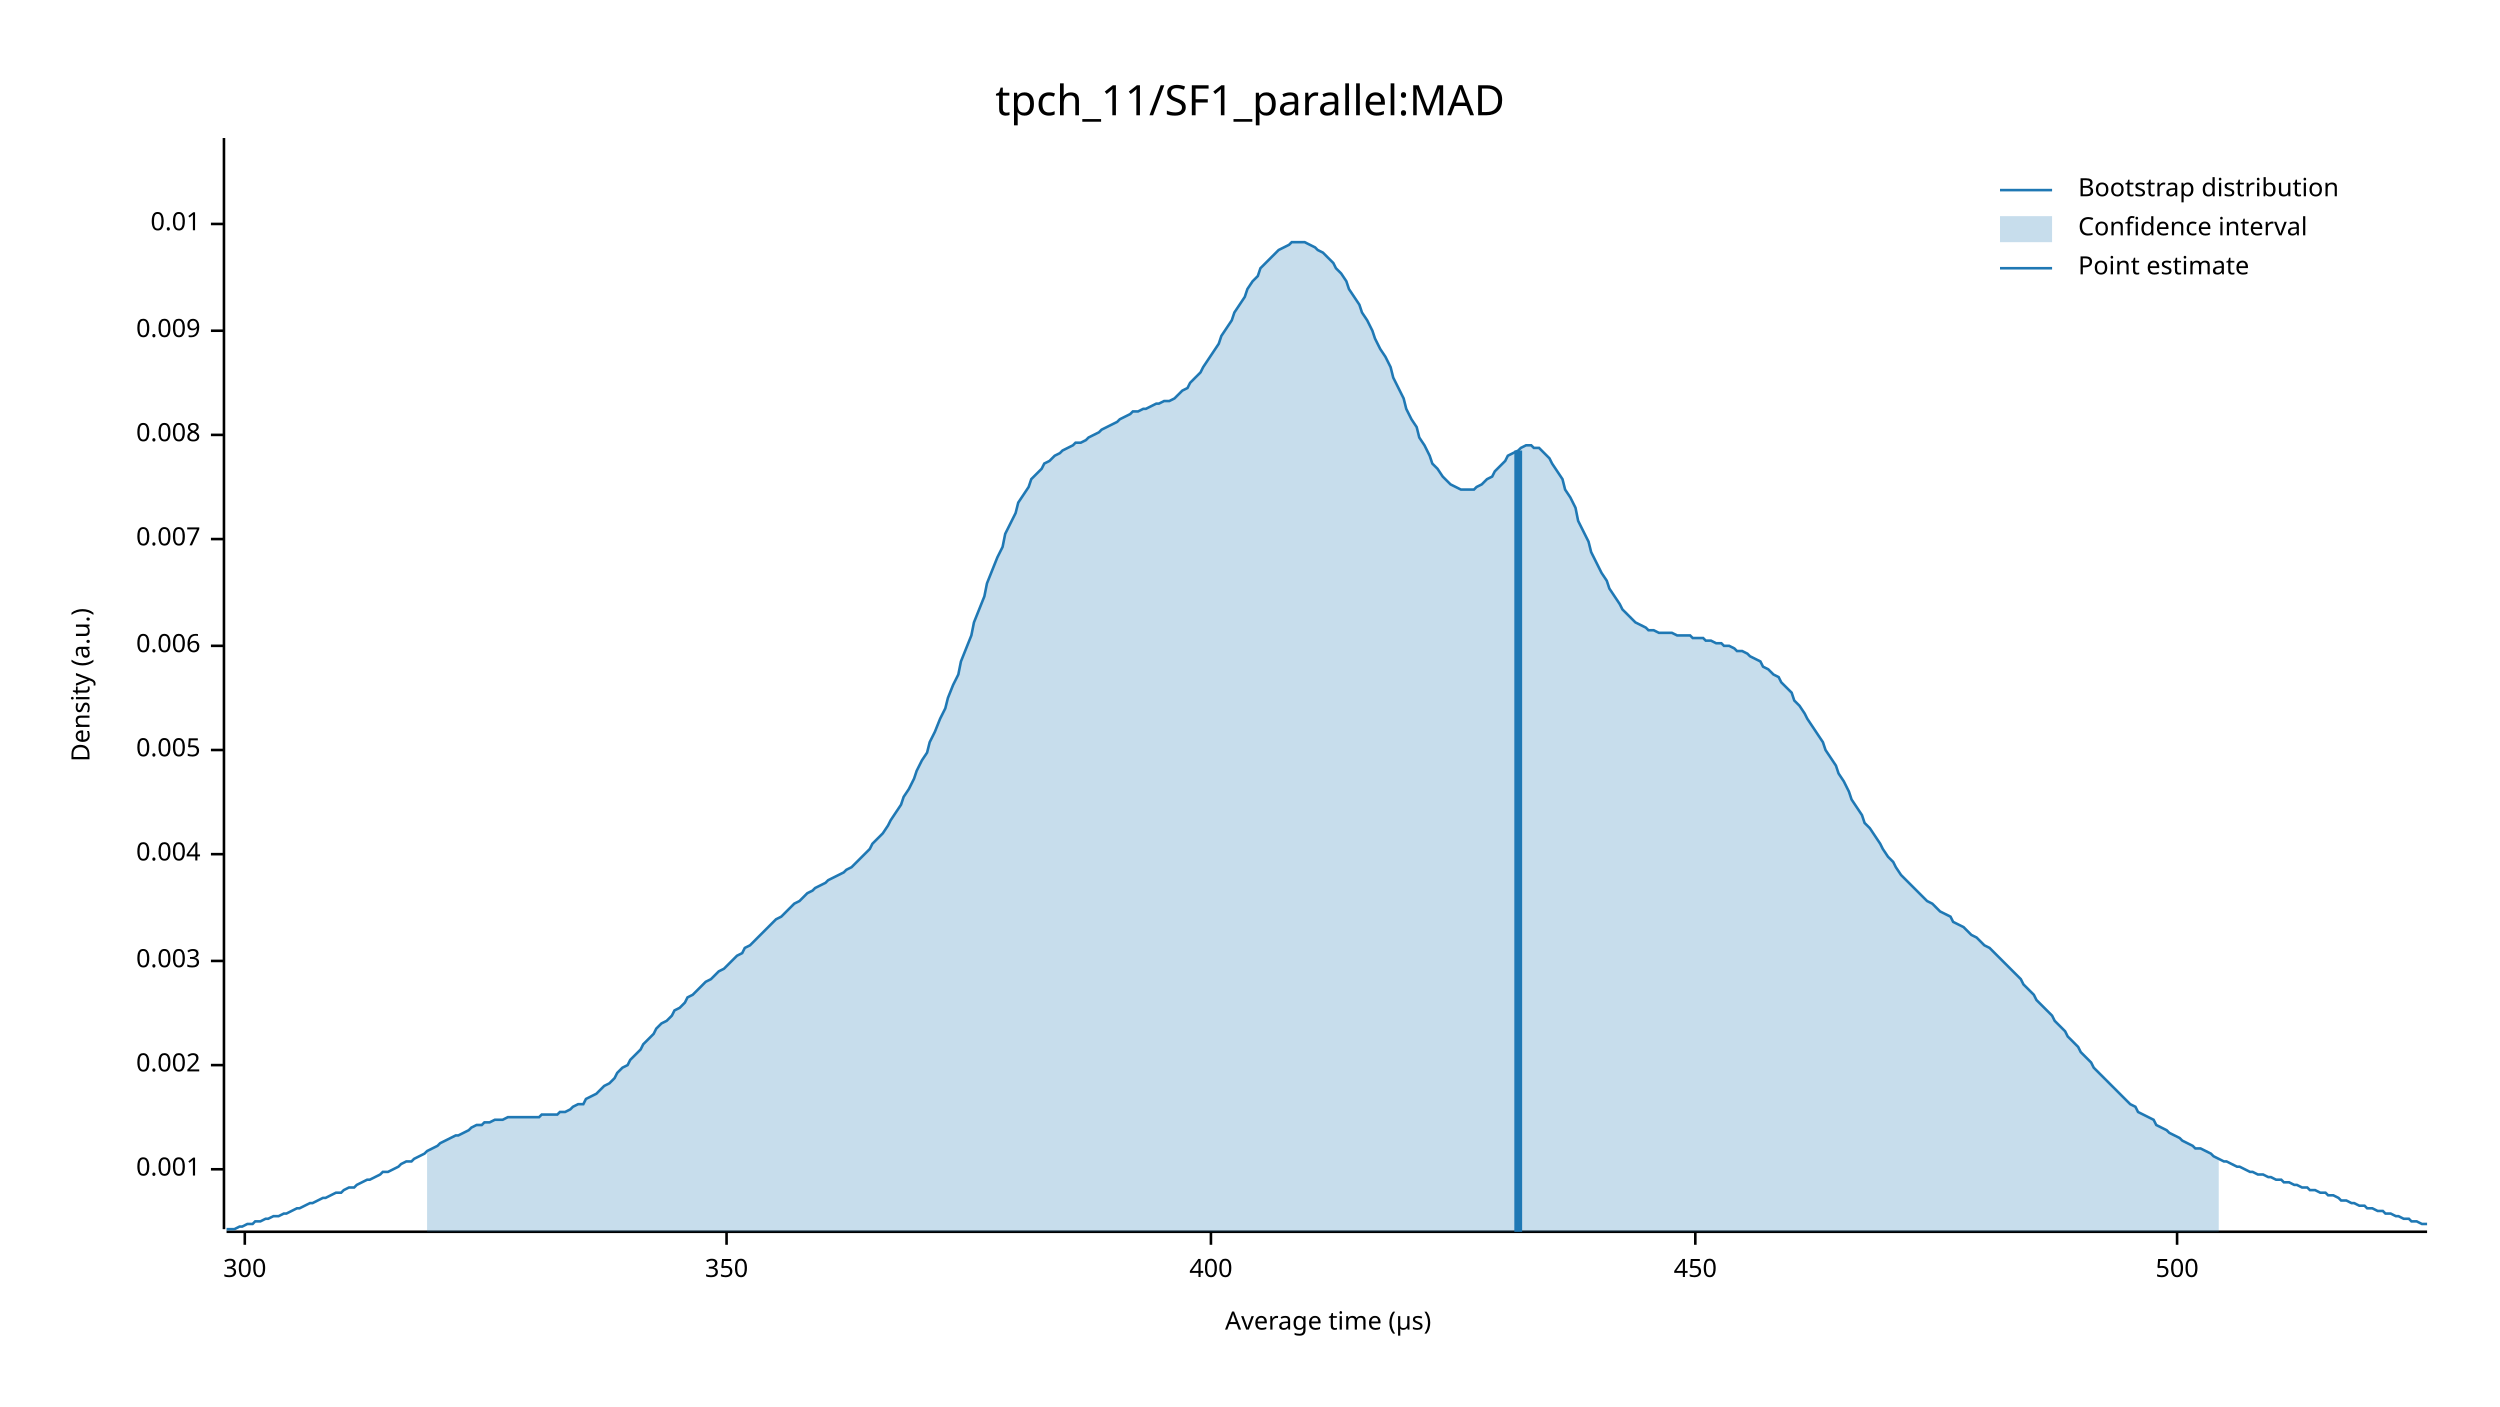
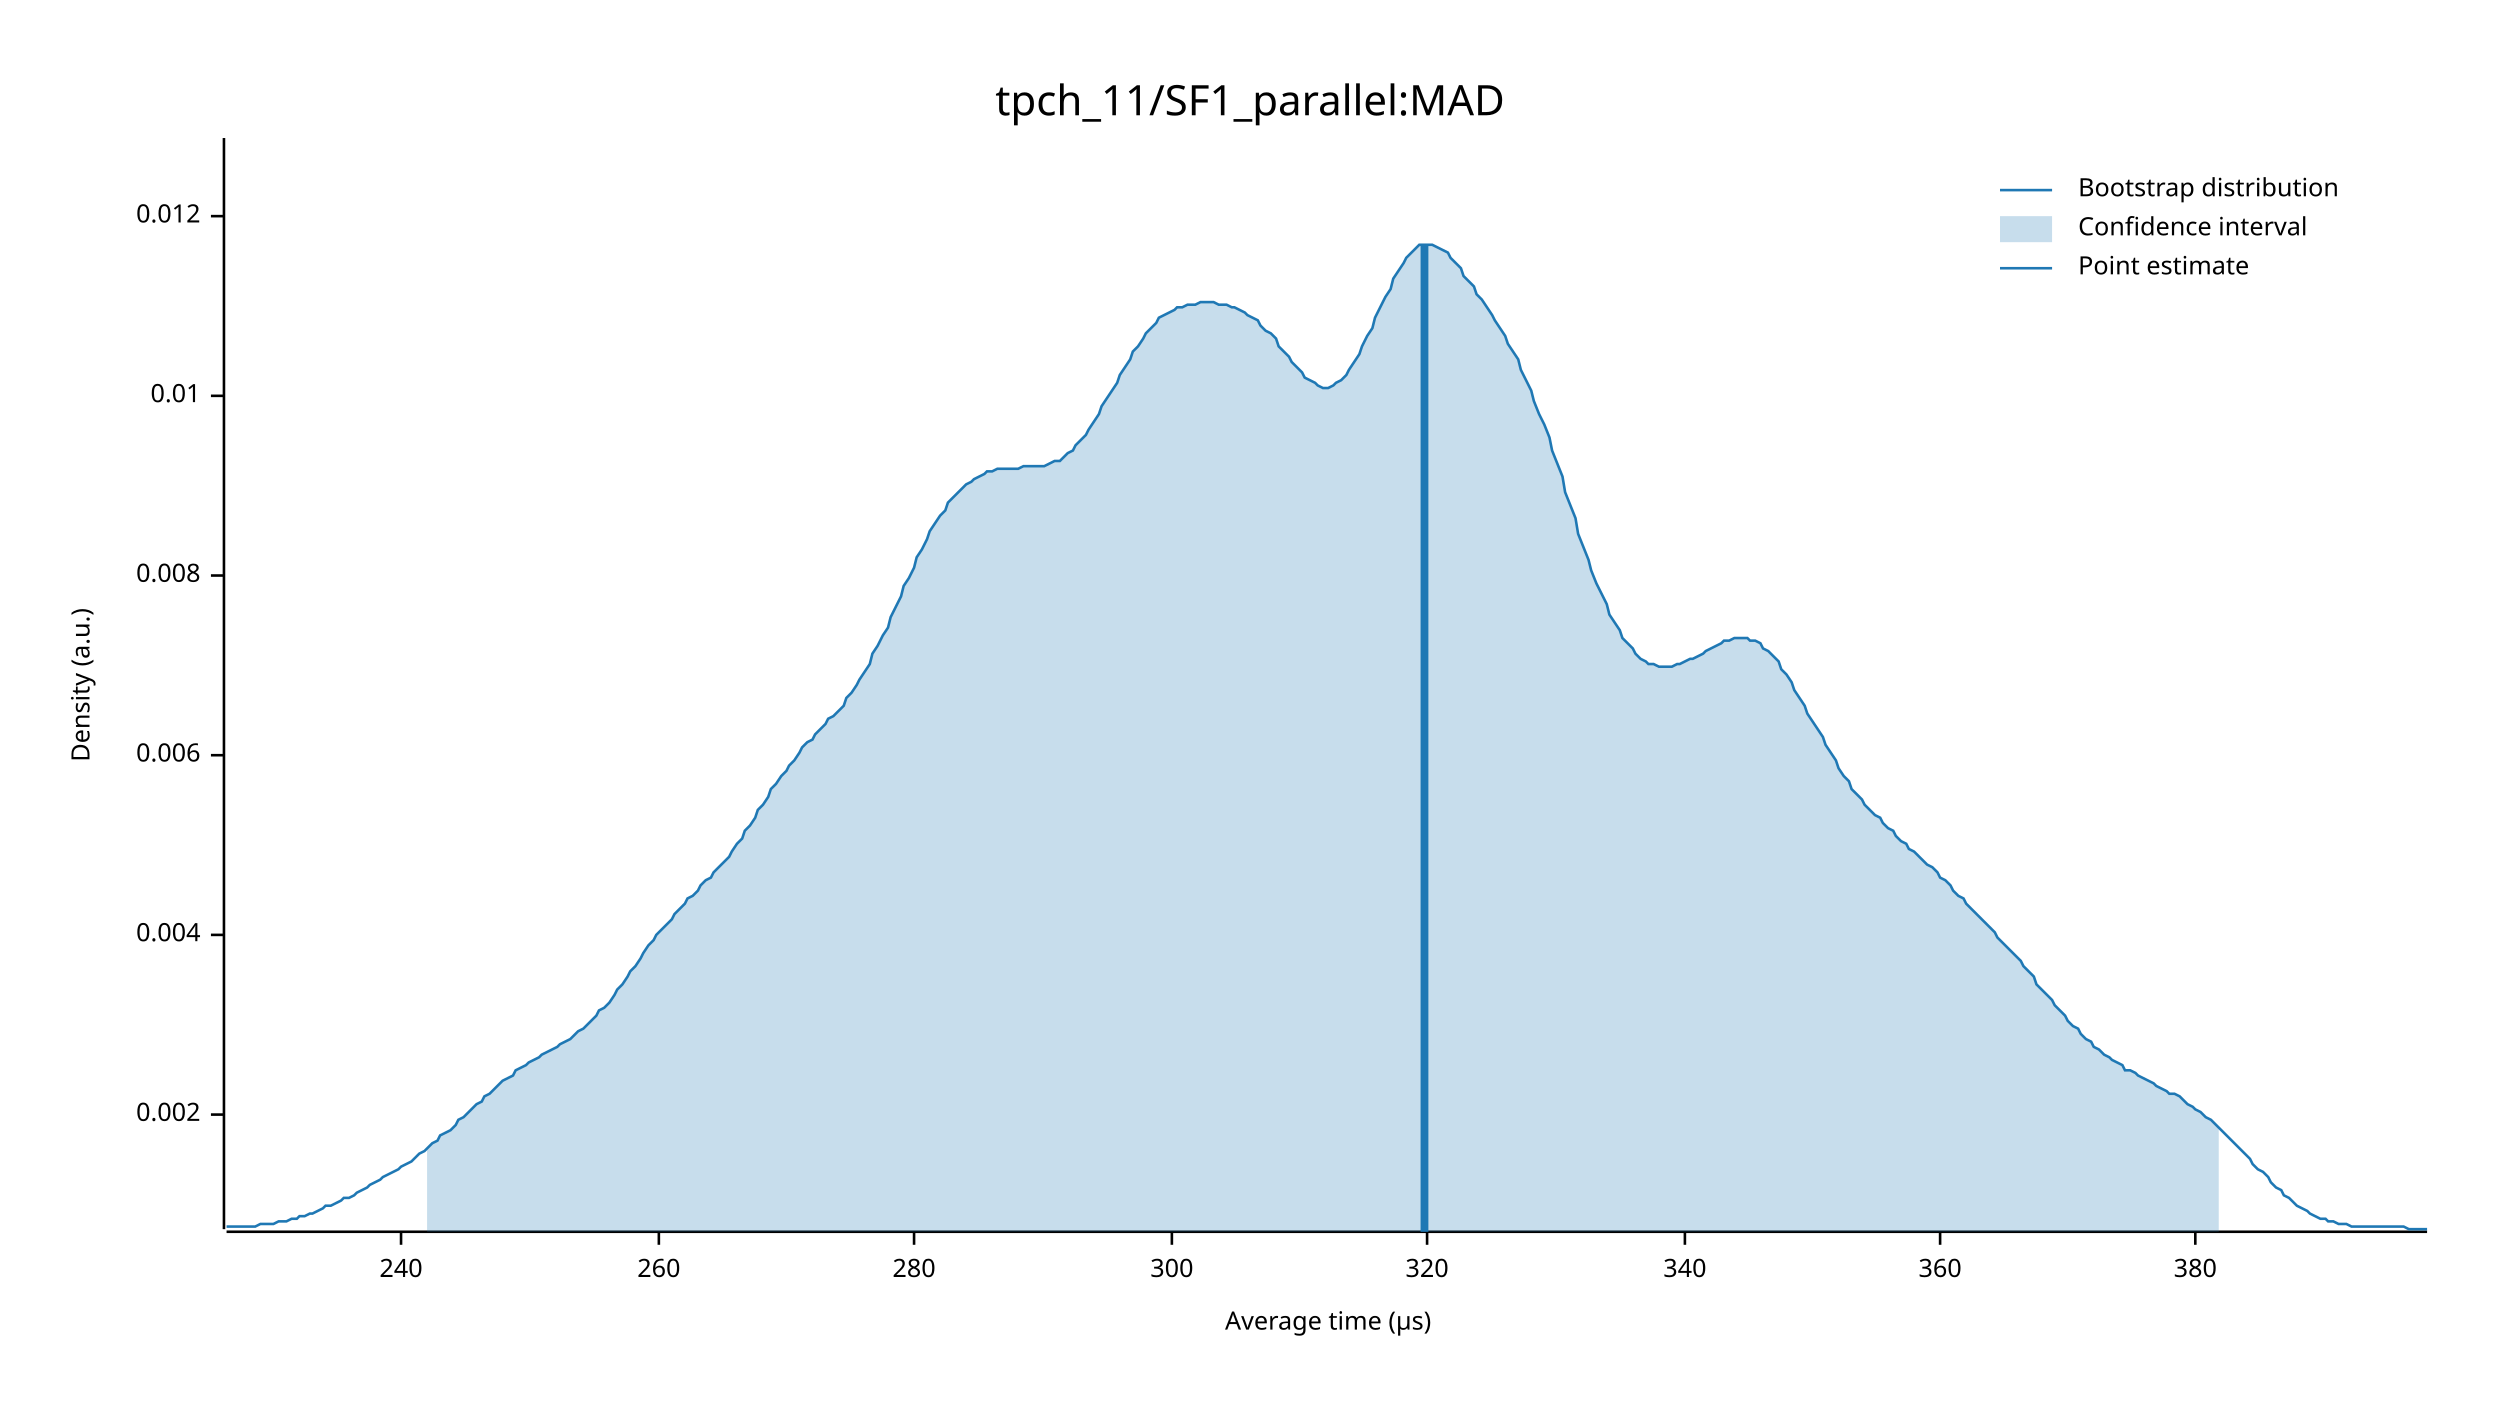
<svg xmlns="http://www.w3.org/2000/svg" width="960" height="540" viewBox="0 0 960 540">
  <text x="480" y="32" dy="0.76em" text-anchor="middle" font-family="sans-serif" font-size="16.129" opacity="1" fill="#000000">
tpch_11/SF1_parallel:MAD
</text>
  <text x="27" y="263" dy="0.76em" text-anchor="middle" font-family="sans-serif" font-size="9.677" opacity="1" fill="#000000" transform="rotate(270, 27, 263)">
Density (a.u.)
</text>
  <text x="510" y="513" dy="-0.5ex" text-anchor="middle" font-family="sans-serif" font-size="9.677" opacity="1" fill="#000000">
Average time (µs)
</text>
  <polyline fill="none" opacity="1" stroke="#000000" stroke-width="1" points="86,53 86,472 " />
-   <text x="77" y="449" dy="0.5ex" text-anchor="end" font-family="sans-serif" font-size="9.677" opacity="1" fill="#000000">
- 0.001
- </text>
-   <polyline fill="none" opacity="1" stroke="#000000" stroke-width="1" points="81,449 86,449 " />
-   <text x="77" y="409" dy="0.5ex" text-anchor="end" font-family="sans-serif" font-size="9.677" opacity="1" fill="#000000">
+   <text x="77" y="428" dy="0.5ex" text-anchor="end" font-family="sans-serif" font-size="9.677" opacity="1" fill="#000000">
0.002
</text>
-   <polyline fill="none" opacity="1" stroke="#000000" stroke-width="1" points="81,409 86,409 " />
-   <text x="77" y="369" dy="0.5ex" text-anchor="end" font-family="sans-serif" font-size="9.677" opacity="1" fill="#000000">
- 0.003
- </text>
-   <polyline fill="none" opacity="1" stroke="#000000" stroke-width="1" points="81,369 86,369 " />
-   <text x="77" y="328" dy="0.5ex" text-anchor="end" font-family="sans-serif" font-size="9.677" opacity="1" fill="#000000">
+   <polyline fill="none" opacity="1" stroke="#000000" stroke-width="1" points="81,428 86,428 " />
+   <text x="77" y="359" dy="0.5ex" text-anchor="end" font-family="sans-serif" font-size="9.677" opacity="1" fill="#000000">
0.004
</text>
-   <polyline fill="none" opacity="1" stroke="#000000" stroke-width="1" points="81,328 86,328 " />
-   <text x="77" y="288" dy="0.5ex" text-anchor="end" font-family="sans-serif" font-size="9.677" opacity="1" fill="#000000">
- 0.005
- </text>
-   <polyline fill="none" opacity="1" stroke="#000000" stroke-width="1" points="81,288 86,288 " />
-   <text x="77" y="248" dy="0.5ex" text-anchor="end" font-family="sans-serif" font-size="9.677" opacity="1" fill="#000000">
+   <polyline fill="none" opacity="1" stroke="#000000" stroke-width="1" points="81,359 86,359 " />
+   <text x="77" y="290" dy="0.5ex" text-anchor="end" font-family="sans-serif" font-size="9.677" opacity="1" fill="#000000">
0.006
</text>
-   <polyline fill="none" opacity="1" stroke="#000000" stroke-width="1" points="81,248 86,248 " />
-   <text x="77" y="207" dy="0.5ex" text-anchor="end" font-family="sans-serif" font-size="9.677" opacity="1" fill="#000000">
- 0.007
- </text>
-   <polyline fill="none" opacity="1" stroke="#000000" stroke-width="1" points="81,207 86,207 " />
-   <text x="77" y="167" dy="0.5ex" text-anchor="end" font-family="sans-serif" font-size="9.677" opacity="1" fill="#000000">
+   <polyline fill="none" opacity="1" stroke="#000000" stroke-width="1" points="81,290 86,290 " />
+   <text x="77" y="221" dy="0.5ex" text-anchor="end" font-family="sans-serif" font-size="9.677" opacity="1" fill="#000000">
0.008
</text>
-   <polyline fill="none" opacity="1" stroke="#000000" stroke-width="1" points="81,167 86,167 " />
-   <text x="77" y="127" dy="0.5ex" text-anchor="end" font-family="sans-serif" font-size="9.677" opacity="1" fill="#000000">
- 0.009
- </text>
-   <polyline fill="none" opacity="1" stroke="#000000" stroke-width="1" points="81,127 86,127 " />
-   <text x="77" y="86" dy="0.5ex" text-anchor="end" font-family="sans-serif" font-size="9.677" opacity="1" fill="#000000">
+   <polyline fill="none" opacity="1" stroke="#000000" stroke-width="1" points="81,221 86,221 " />
+   <text x="77" y="152" dy="0.5ex" text-anchor="end" font-family="sans-serif" font-size="9.677" opacity="1" fill="#000000">
0.01
</text>
-   <polyline fill="none" opacity="1" stroke="#000000" stroke-width="1" points="81,86 86,86 " />
+   <polyline fill="none" opacity="1" stroke="#000000" stroke-width="1" points="81,152 86,152 " />
+   <text x="77" y="83" dy="0.5ex" text-anchor="end" font-family="sans-serif" font-size="9.677" opacity="1" fill="#000000">
+ 0.012
+ </text>
+   <polyline fill="none" opacity="1" stroke="#000000" stroke-width="1" points="81,83 86,83 " />
  <polyline fill="none" opacity="1" stroke="#000000" stroke-width="1" points="87,473 932,473 " />
-   <text x="94" y="483" dy="0.76em" text-anchor="middle" font-family="sans-serif" font-size="9.677" opacity="1" fill="#000000">
+   <text x="154" y="483" dy="0.76em" text-anchor="middle" font-family="sans-serif" font-size="9.677" opacity="1" fill="#000000">
+ 240
+ </text>
+   <polyline fill="none" opacity="1" stroke="#000000" stroke-width="1" points="154,473 154,478 " />
+   <text x="253" y="483" dy="0.76em" text-anchor="middle" font-family="sans-serif" font-size="9.677" opacity="1" fill="#000000">
+ 260
+ </text>
+   <polyline fill="none" opacity="1" stroke="#000000" stroke-width="1" points="253,473 253,478 " />
+   <text x="351" y="483" dy="0.76em" text-anchor="middle" font-family="sans-serif" font-size="9.677" opacity="1" fill="#000000">
+ 280
+ </text>
+   <polyline fill="none" opacity="1" stroke="#000000" stroke-width="1" points="351,473 351,478 " />
+   <text x="450" y="483" dy="0.76em" text-anchor="middle" font-family="sans-serif" font-size="9.677" opacity="1" fill="#000000">
300
</text>
-   <polyline fill="none" opacity="1" stroke="#000000" stroke-width="1" points="94,473 94,478 " />
-   <text x="279" y="483" dy="0.76em" text-anchor="middle" font-family="sans-serif" font-size="9.677" opacity="1" fill="#000000">
- 350
+   <polyline fill="none" opacity="1" stroke="#000000" stroke-width="1" points="450,473 450,478 " />
+   <text x="548" y="483" dy="0.76em" text-anchor="middle" font-family="sans-serif" font-size="9.677" opacity="1" fill="#000000">
+ 320
</text>
-   <polyline fill="none" opacity="1" stroke="#000000" stroke-width="1" points="279,473 279,478 " />
-   <text x="465" y="483" dy="0.76em" text-anchor="middle" font-family="sans-serif" font-size="9.677" opacity="1" fill="#000000">
- 400
+   <polyline fill="none" opacity="1" stroke="#000000" stroke-width="1" points="548,473 548,478 " />
+   <text x="647" y="483" dy="0.76em" text-anchor="middle" font-family="sans-serif" font-size="9.677" opacity="1" fill="#000000">
+ 340
</text>
-   <polyline fill="none" opacity="1" stroke="#000000" stroke-width="1" points="465,473 465,478 " />
-   <text x="651" y="483" dy="0.76em" text-anchor="middle" font-family="sans-serif" font-size="9.677" opacity="1" fill="#000000">
- 450
+   <polyline fill="none" opacity="1" stroke="#000000" stroke-width="1" points="647,473 647,478 " />
+   <text x="745" y="483" dy="0.76em" text-anchor="middle" font-family="sans-serif" font-size="9.677" opacity="1" fill="#000000">
+ 360
</text>
-   <polyline fill="none" opacity="1" stroke="#000000" stroke-width="1" points="651,473 651,478 " />
-   <text x="836" y="483" dy="0.76em" text-anchor="middle" font-family="sans-serif" font-size="9.677" opacity="1" fill="#000000">
- 500
+   <polyline fill="none" opacity="1" stroke="#000000" stroke-width="1" points="745,473 745,478 " />
+   <text x="843" y="483" dy="0.76em" text-anchor="middle" font-family="sans-serif" font-size="9.677" opacity="1" fill="#000000">
+ 380
</text>
-   <polyline fill="none" opacity="1" stroke="#000000" stroke-width="1" points="836,473 836,478 " />
-   <polyline fill="none" opacity="1" stroke="#1F78B4" stroke-width="1" points="87,472 88,472 90,472 92,471 93,471 95,470 97,470 98,469 100,469 102,468 103,468 105,467 107,467 109,466 110,466 112,465 114,464 115,464 117,463 119,462 120,462 122,461 124,460 125,460 127,459 129,458 131,458 132,457 134,456 136,456 137,455 139,454 141,453 142,453 144,452 146,451 147,450 149,450 151,449 153,448 154,447 156,446 158,446 159,445 161,444 163,443 164,442 166,441 168,440 169,439 171,438 173,437 175,436 176,436 178,435 180,434 181,433 183,432 185,432 186,431 188,431 190,430 191,430 193,430 195,429 197,429 198,429 200,429 202,429 203,429 205,429 207,429 208,428 210,428 212,428 214,428 215,427 217,427 219,426 220,425 222,424 224,424 225,422 227,421 229,420 230,419 232,417 234,416 236,414 237,412 239,410 241,409 242,407 244,405 246,403 247,401 249,399 251,397 252,395 254,393 256,392 258,390 259,388 261,387 263,385 264,383 266,382 268,380 269,379 271,377 273,376 274,375 276,373 278,372 280,370 281,369 283,367 285,366 286,364 288,363 290,361 291,360 293,358 295,356 296,355 298,353 300,352 302,350 303,349 305,347 307,346 308,345 310,343 312,342 313,341 315,340 317,339 318,338 320,337 322,336 324,335 325,334 327,333 329,331 330,330 332,328 334,326 335,324 337,322 339,320 341,317 342,315 344,312 346,309 347,306 349,303 351,299 352,296 354,292 356,289 357,285 359,281 361,276 363,272 364,268 366,263 368,259 369,254 371,249 373,244 374,239 376,234 378,229 379,224 381,219 383,214 385,210 386,205 388,201 390,197 391,193 393,190 395,187 396,184 398,182 400,180 401,178 403,177 405,175 407,174 408,173 410,172 412,171 413,170 415,170 417,169 418,168 420,167 422,166 423,165 425,164 427,163 429,162 430,161 432,160 434,159 435,158 437,158 439,157 440,157 442,156 444,155 445,155 447,154 449,154 451,153 452,152 454,150 456,149 457,147 459,145 461,143 462,141 464,138 466,135 468,132 469,129 471,126 473,123 474,120 476,117 478,114 479,111 481,108 483,106 484,103 486,101 488,99 490,97 491,96 493,95 495,94 496,93 498,93 500,93 501,93 503,94 505,95 506,96 508,97 510,99 512,101 513,103 515,105 517,108 518,111 520,114 522,117 523,120 525,123 527,127 528,130 530,134 532,137 534,141 535,145 537,149 539,153 540,157 542,161 544,164 545,168 547,171 549,175 550,178 552,180 554,183 556,185 557,186 559,187 561,188 562,188 564,188 566,188 567,187 569,186 571,184 573,183 574,181 576,179 578,177 579,175 581,174 583,173 584,172 586,171 588,171 589,172 591,172 593,174 595,176 596,178 598,181 600,184 601,188 603,191 605,195 606,200 608,204 610,208 611,212 613,216 615,220 617,223 618,226 620,229 622,232 623,234 625,236 627,238 628,239 630,240 632,241 633,242 635,242 637,243 639,243 640,243 642,243 644,244 645,244 647,244 649,244 650,245 652,245 654,245 655,246 657,246 659,247 661,247 662,248 664,248 666,249 667,250 669,250 671,251 672,252 674,253 676,254 677,256 679,257 681,259 683,260 684,262 686,264 688,266 689,269 691,271 693,274 694,276 696,279 698,282 700,285 701,288 703,291 705,294 706,297 708,300 710,304 711,307 713,310 715,313 716,316 718,318 720,321 722,324 723,326 725,329 727,331 728,333 730,336 732,338 733,339 735,341 737,343 738,344 740,346 742,347 744,349 745,350 747,351 749,352 750,354 752,355 754,356 755,357 757,359 759,360 760,361 762,363 764,364 766,366 767,367 769,369 771,371 772,372 774,374 776,376 777,378 779,380 781,382 782,384 784,386 786,388 788,390 789,392 791,394 793,396 794,398 796,400 798,402 799,404 801,406 803,408 804,410 806,412 808,414 810,416 811,417 813,419 815,421 816,422 818,424 820,425 821,427 823,428 825,429 827,430 828,432 830,433 832,434 833,435 835,436 837,437 838,438 840,439 842,440 843,441 845,441 847,442 849,443 850,444 852,445 854,446 855,446 857,447 859,448 860,448 862,449 864,450 865,450 867,451 869,451 871,452 872,452 874,453 876,453 877,454 879,454 881,455 882,455 884,456 886,456 887,457 889,457 891,458 893,458 894,459 896,459 898,460 899,461 901,461 903,462 904,462 906,463 908,463 909,464 911,464 913,465 915,465 916,466 918,466 920,467 921,467 923,468 925,468 926,469 928,469 930,470 932,470 " />
-   <polygon opacity="0.25" fill="#1F78B4" points="164,442 166,441 168,440 169,439 171,438 173,437 175,436 176,436 178,435 180,434 181,433 183,432 185,432 186,431 188,431 190,430 191,430 193,430 195,429 197,429 198,429 200,429 202,429 203,429 205,429 207,429 208,428 210,428 212,428 214,428 215,427 217,427 219,426 220,425 222,424 224,424 225,422 227,421 229,420 230,419 232,417 234,416 236,414 237,412 239,410 241,409 242,407 244,405 246,403 247,401 249,399 251,397 252,395 254,393 256,392 258,390 259,388 261,387 263,385 264,383 266,382 268,380 269,379 271,377 273,376 274,375 276,373 278,372 280,370 281,369 283,367 285,366 286,364 288,363 290,361 291,360 293,358 295,356 296,355 298,353 300,352 302,350 303,349 305,347 307,346 308,345 310,343 312,342 313,341 315,340 317,339 318,338 320,337 322,336 324,335 325,334 327,333 329,331 330,330 332,328 334,326 335,324 337,322 339,320 341,317 342,315 344,312 346,309 347,306 349,303 351,299 352,296 354,292 356,289 357,285 359,281 361,276 363,272 364,268 366,263 368,259 369,254 371,249 373,244 374,239 376,234 378,229 379,224 381,219 383,214 385,210 386,205 388,201 390,197 391,193 393,190 395,187 396,184 398,182 400,180 401,178 403,177 405,175 407,174 408,173 410,172 412,171 413,170 415,170 417,169 418,168 420,167 422,166 423,165 425,164 427,163 429,162 430,161 432,160 434,159 435,158 437,158 439,157 440,157 442,156 444,155 445,155 447,154 449,154 451,153 452,152 454,150 456,149 457,147 459,145 461,143 462,141 464,138 466,135 468,132 469,129 471,126 473,123 474,120 476,117 478,114 479,111 481,108 483,106 484,103 486,101 488,99 490,97 491,96 493,95 495,94 496,93 498,93 500,93 501,93 503,94 505,95 506,96 508,97 510,99 512,101 513,103 515,105 517,108 518,111 520,114 522,117 523,120 525,123 527,127 528,130 530,134 532,137 534,141 535,145 537,149 539,153 540,157 542,161 544,164 545,168 547,171 549,175 550,178 552,180 554,183 556,185 557,186 559,187 561,188 562,188 564,188 566,188 567,187 569,186 571,184 573,183 574,181 576,179 578,177 579,175 581,174 583,173 584,172 586,171 588,171 589,172 591,172 593,174 595,176 596,178 598,181 600,184 601,188 603,191 605,195 606,200 608,204 610,208 611,212 613,216 615,220 617,223 618,226 620,229 622,232 623,234 625,236 627,238 628,239 630,240 632,241 633,242 635,242 637,243 639,243 640,243 642,243 644,244 645,244 647,244 649,244 650,245 652,245 654,245 655,246 657,246 659,247 661,247 662,248 664,248 666,249 667,250 669,250 671,251 672,252 674,253 676,254 677,256 679,257 681,259 683,260 684,262 686,264 688,266 689,269 691,271 693,274 694,276 696,279 698,282 700,285 701,288 703,291 705,294 706,297 708,300 710,304 711,307 713,310 715,313 716,316 718,318 720,321 722,324 723,326 725,329 727,331 728,333 730,336 732,338 733,339 735,341 737,343 738,344 740,346 742,347 744,349 745,350 747,351 749,352 750,354 752,355 754,356 755,357 757,359 759,360 760,361 762,363 764,364 766,366 767,367 769,369 771,371 772,372 774,374 776,376 777,378 779,380 781,382 782,384 784,386 786,388 788,390 789,392 791,394 793,396 794,398 796,400 798,402 799,404 801,406 803,408 804,410 806,412 808,414 810,416 811,417 813,419 815,421 816,422 818,424 820,425 821,427 823,428 825,429 827,430 828,432 830,433 832,434 833,435 835,436 837,437 838,438 840,439 842,440 843,441 845,441 847,442 849,443 850,444 852,445 852,473 164,473 " />
-   <polyline fill="none" opacity="1" stroke="#1F78B4" stroke-width="3" points="583,473 583,173 " />
+   <polyline fill="none" opacity="1" stroke="#000000" stroke-width="1" points="843,473 843,478 " />
+   <polyline fill="none" opacity="1" stroke="#1F78B4" stroke-width="1" points="87,471 88,471 90,471 92,471 93,471 95,471 97,471 98,471 100,470 102,470 103,470 105,470 107,469 109,469 110,469 112,468 114,468 115,467 117,467 119,466 120,466 122,465 124,464 125,463 127,463 129,462 131,461 132,460 134,460 136,459 137,458 139,457 141,456 142,455 144,454 146,453 147,452 149,451 151,450 153,449 154,448 156,447 158,446 159,445 161,443 163,442 164,441 166,439 168,438 169,436 171,435 173,434 175,432 176,430 178,429 180,427 181,426 183,424 185,423 186,421 188,420 190,418 191,417 193,415 195,414 197,413 198,411 200,410 202,409 203,408 205,407 207,406 208,405 210,404 212,403 214,402 215,401 217,400 219,399 220,398 222,396 224,395 225,394 227,392 229,390 230,388 232,387 234,385 236,382 237,380 239,378 241,375 242,373 244,371 246,368 247,366 249,363 251,361 252,359 254,357 256,355 258,353 259,351 261,349 263,347 264,345 266,344 268,342 269,340 271,338 273,337 274,335 276,333 278,331 280,329 281,327 283,324 285,322 286,319 288,317 290,314 291,311 293,309 295,306 296,303 298,301 300,298 302,296 303,294 305,292 307,289 308,287 310,285 312,284 313,282 315,280 317,278 318,276 320,275 322,273 324,271 325,268 327,266 329,263 330,261 332,258 334,255 335,251 337,248 339,244 341,241 342,237 344,233 346,229 347,225 349,222 351,218 352,214 354,211 356,207 357,204 359,201 361,198 363,196 364,193 366,191 368,189 369,188 371,186 373,185 374,184 376,183 378,182 379,181 381,181 383,180 385,180 386,180 388,180 390,180 391,180 393,179 395,179 396,179 398,179 400,179 401,179 403,178 405,177 407,177 408,176 410,174 412,173 413,171 415,169 417,167 418,165 420,162 422,159 423,156 425,153 427,150 429,147 430,144 432,141 434,138 435,135 437,133 439,130 440,128 442,126 444,124 445,122 447,121 449,120 451,119 452,118 454,118 456,117 457,117 459,117 461,116 462,116 464,116 466,116 468,117 469,117 471,117 473,118 474,118 476,119 478,120 479,121 481,122 483,123 484,125 486,127 488,128 490,130 491,133 493,135 495,137 496,139 498,141 500,143 501,145 503,146 505,147 506,148 508,149 510,149 512,148 513,147 515,146 517,144 518,142 520,139 522,136 523,133 525,129 527,126 528,122 530,118 532,114 534,111 535,107 537,104 539,101 540,99 542,97 544,95 545,94 547,94 549,94 550,94 552,95 554,96 556,97 557,99 559,101 561,103 562,106 564,108 566,110 567,113 569,115 571,118 573,121 574,123 576,126 578,129 579,132 581,135 583,138 584,142 586,146 588,150 589,154 591,159 593,163 595,168 596,173 598,178 600,183 601,189 603,194 605,199 606,205 608,210 610,215 611,219 613,224 615,228 617,232 618,236 620,239 622,242 623,245 625,247 627,249 628,251 630,253 632,254 633,255 635,255 637,256 639,256 640,256 642,256 644,255 645,255 647,254 649,253 650,253 652,252 654,251 655,250 657,249 659,248 661,247 662,246 664,246 666,245 667,245 669,245 671,245 672,246 674,246 676,247 677,249 679,250 681,252 683,254 684,257 686,259 688,262 689,265 691,268 693,271 694,274 696,277 698,280 700,283 701,286 703,289 705,292 706,295 708,298 710,300 711,303 713,305 715,307 716,309 718,311 720,313 722,314 723,316 725,318 727,319 728,321 730,323 732,324 733,326 735,327 737,329 738,330 740,332 742,333 744,335 745,337 747,338 749,340 750,342 752,344 754,345 755,347 757,349 759,351 760,352 762,354 764,356 766,358 767,360 769,362 771,364 772,365 774,367 776,369 777,371 779,373 781,375 782,378 784,380 786,382 788,384 789,386 791,388 793,390 794,392 796,394 798,395 799,397 801,399 803,400 804,402 806,403 808,405 810,406 811,407 813,408 815,409 816,411 818,411 820,412 821,413 823,414 825,415 827,416 828,417 830,418 832,419 833,420 835,420 837,421 838,422 840,424 842,425 843,426 845,427 847,429 849,430 850,431 852,433 854,435 855,436 857,438 859,440 860,441 862,443 864,445 865,447 867,449 869,450 871,452 872,454 874,456 876,457 877,459 879,460 881,462 882,463 884,464 886,465 887,466 889,467 891,468 893,468 894,469 896,469 898,470 899,470 901,470 903,471 904,471 906,471 908,471 909,471 911,471 913,471 915,471 916,471 918,471 920,471 921,471 923,471 925,472 926,472 928,472 930,472 932,472 " />
+   <polygon opacity="0.25" fill="#1F78B4" points="164,441 166,439 168,438 169,436 171,435 173,434 175,432 176,430 178,429 180,427 181,426 183,424 185,423 186,421 188,420 190,418 191,417 193,415 195,414 197,413 198,411 200,410 202,409 203,408 205,407 207,406 208,405 210,404 212,403 214,402 215,401 217,400 219,399 220,398 222,396 224,395 225,394 227,392 229,390 230,388 232,387 234,385 236,382 237,380 239,378 241,375 242,373 244,371 246,368 247,366 249,363 251,361 252,359 254,357 256,355 258,353 259,351 261,349 263,347 264,345 266,344 268,342 269,340 271,338 273,337 274,335 276,333 278,331 280,329 281,327 283,324 285,322 286,319 288,317 290,314 291,311 293,309 295,306 296,303 298,301 300,298 302,296 303,294 305,292 307,289 308,287 310,285 312,284 313,282 315,280 317,278 318,276 320,275 322,273 324,271 325,268 327,266 329,263 330,261 332,258 334,255 335,251 337,248 339,244 341,241 342,237 344,233 346,229 347,225 349,222 351,218 352,214 354,211 356,207 357,204 359,201 361,198 363,196 364,193 366,191 368,189 369,188 371,186 373,185 374,184 376,183 378,182 379,181 381,181 383,180 385,180 386,180 388,180 390,180 391,180 393,179 395,179 396,179 398,179 400,179 401,179 403,178 405,177 407,177 408,176 410,174 412,173 413,171 415,169 417,167 418,165 420,162 422,159 423,156 425,153 427,150 429,147 430,144 432,141 434,138 435,135 437,133 439,130 440,128 442,126 444,124 445,122 447,121 449,120 451,119 452,118 454,118 456,117 457,117 459,117 461,116 462,116 464,116 466,116 468,117 469,117 471,117 473,118 474,118 476,119 478,120 479,121 481,122 483,123 484,125 486,127 488,128 490,130 491,133 493,135 495,137 496,139 498,141 500,143 501,145 503,146 505,147 506,148 508,149 510,149 512,148 513,147 515,146 517,144 518,142 520,139 522,136 523,133 525,129 527,126 528,122 530,118 532,114 534,111 535,107 537,104 539,101 540,99 542,97 544,95 545,94 547,94 549,94 550,94 552,95 554,96 556,97 557,99 559,101 561,103 562,106 564,108 566,110 567,113 569,115 571,118 573,121 574,123 576,126 578,129 579,132 581,135 583,138 584,142 586,146 588,150 589,154 591,159 593,163 595,168 596,173 598,178 600,183 601,189 603,194 605,199 606,205 608,210 610,215 611,219 613,224 615,228 617,232 618,236 620,239 622,242 623,245 625,247 627,249 628,251 630,253 632,254 633,255 635,255 637,256 639,256 640,256 642,256 644,255 645,255 647,254 649,253 650,253 652,252 654,251 655,250 657,249 659,248 661,247 662,246 664,246 666,245 667,245 669,245 671,245 672,246 674,246 676,247 677,249 679,250 681,252 683,254 684,257 686,259 688,262 689,265 691,268 693,271 694,274 696,277 698,280 700,283 701,286 703,289 705,292 706,295 708,298 710,300 711,303 713,305 715,307 716,309 718,311 720,313 722,314 723,316 725,318 727,319 728,321 730,323 732,324 733,326 735,327 737,329 738,330 740,332 742,333 744,335 745,337 747,338 749,340 750,342 752,344 754,345 755,347 757,349 759,351 760,352 762,354 764,356 766,358 767,360 769,362 771,364 772,365 774,367 776,369 777,371 779,373 781,375 782,378 784,380 786,382 788,384 789,386 791,388 793,390 794,392 796,394 798,395 799,397 801,399 803,400 804,402 806,403 808,405 810,406 811,407 813,408 815,409 816,411 818,411 820,412 821,413 823,414 825,415 827,416 828,417 830,418 832,419 833,420 835,420 837,421 838,422 840,424 842,425 843,426 845,427 847,429 849,430 850,431 852,433 852,473 164,473 " />
+   <polyline fill="none" opacity="1" stroke="#1F78B4" stroke-width="3" points="547,473 547,94 " />
  <text x="798" y="68" dy="0.76em" text-anchor="start" font-family="sans-serif" font-size="9.677" opacity="1" fill="#000000">
Bootstrap distribution
</text>
  <text x="798" y="83" dy="0.76em" text-anchor="start" font-family="sans-serif" font-size="9.677" opacity="1" fill="#000000">
Confidence interval
</text>
  <text x="798" y="98" dy="0.76em" text-anchor="start" font-family="sans-serif" font-size="9.677" opacity="1" fill="#000000">
Point estimate
</text>
  <polyline fill="none" opacity="1" stroke="#1F78B4" stroke-width="1" points="768,73 788,73 " />
  <rect x="768" y="83" width="20" height="10" opacity="0.25" fill="#1F78B4" stroke="none" />
  <polyline fill="none" opacity="1" stroke="#1F78B4" stroke-width="1" points="768,103 788,103 " />
</svg>
